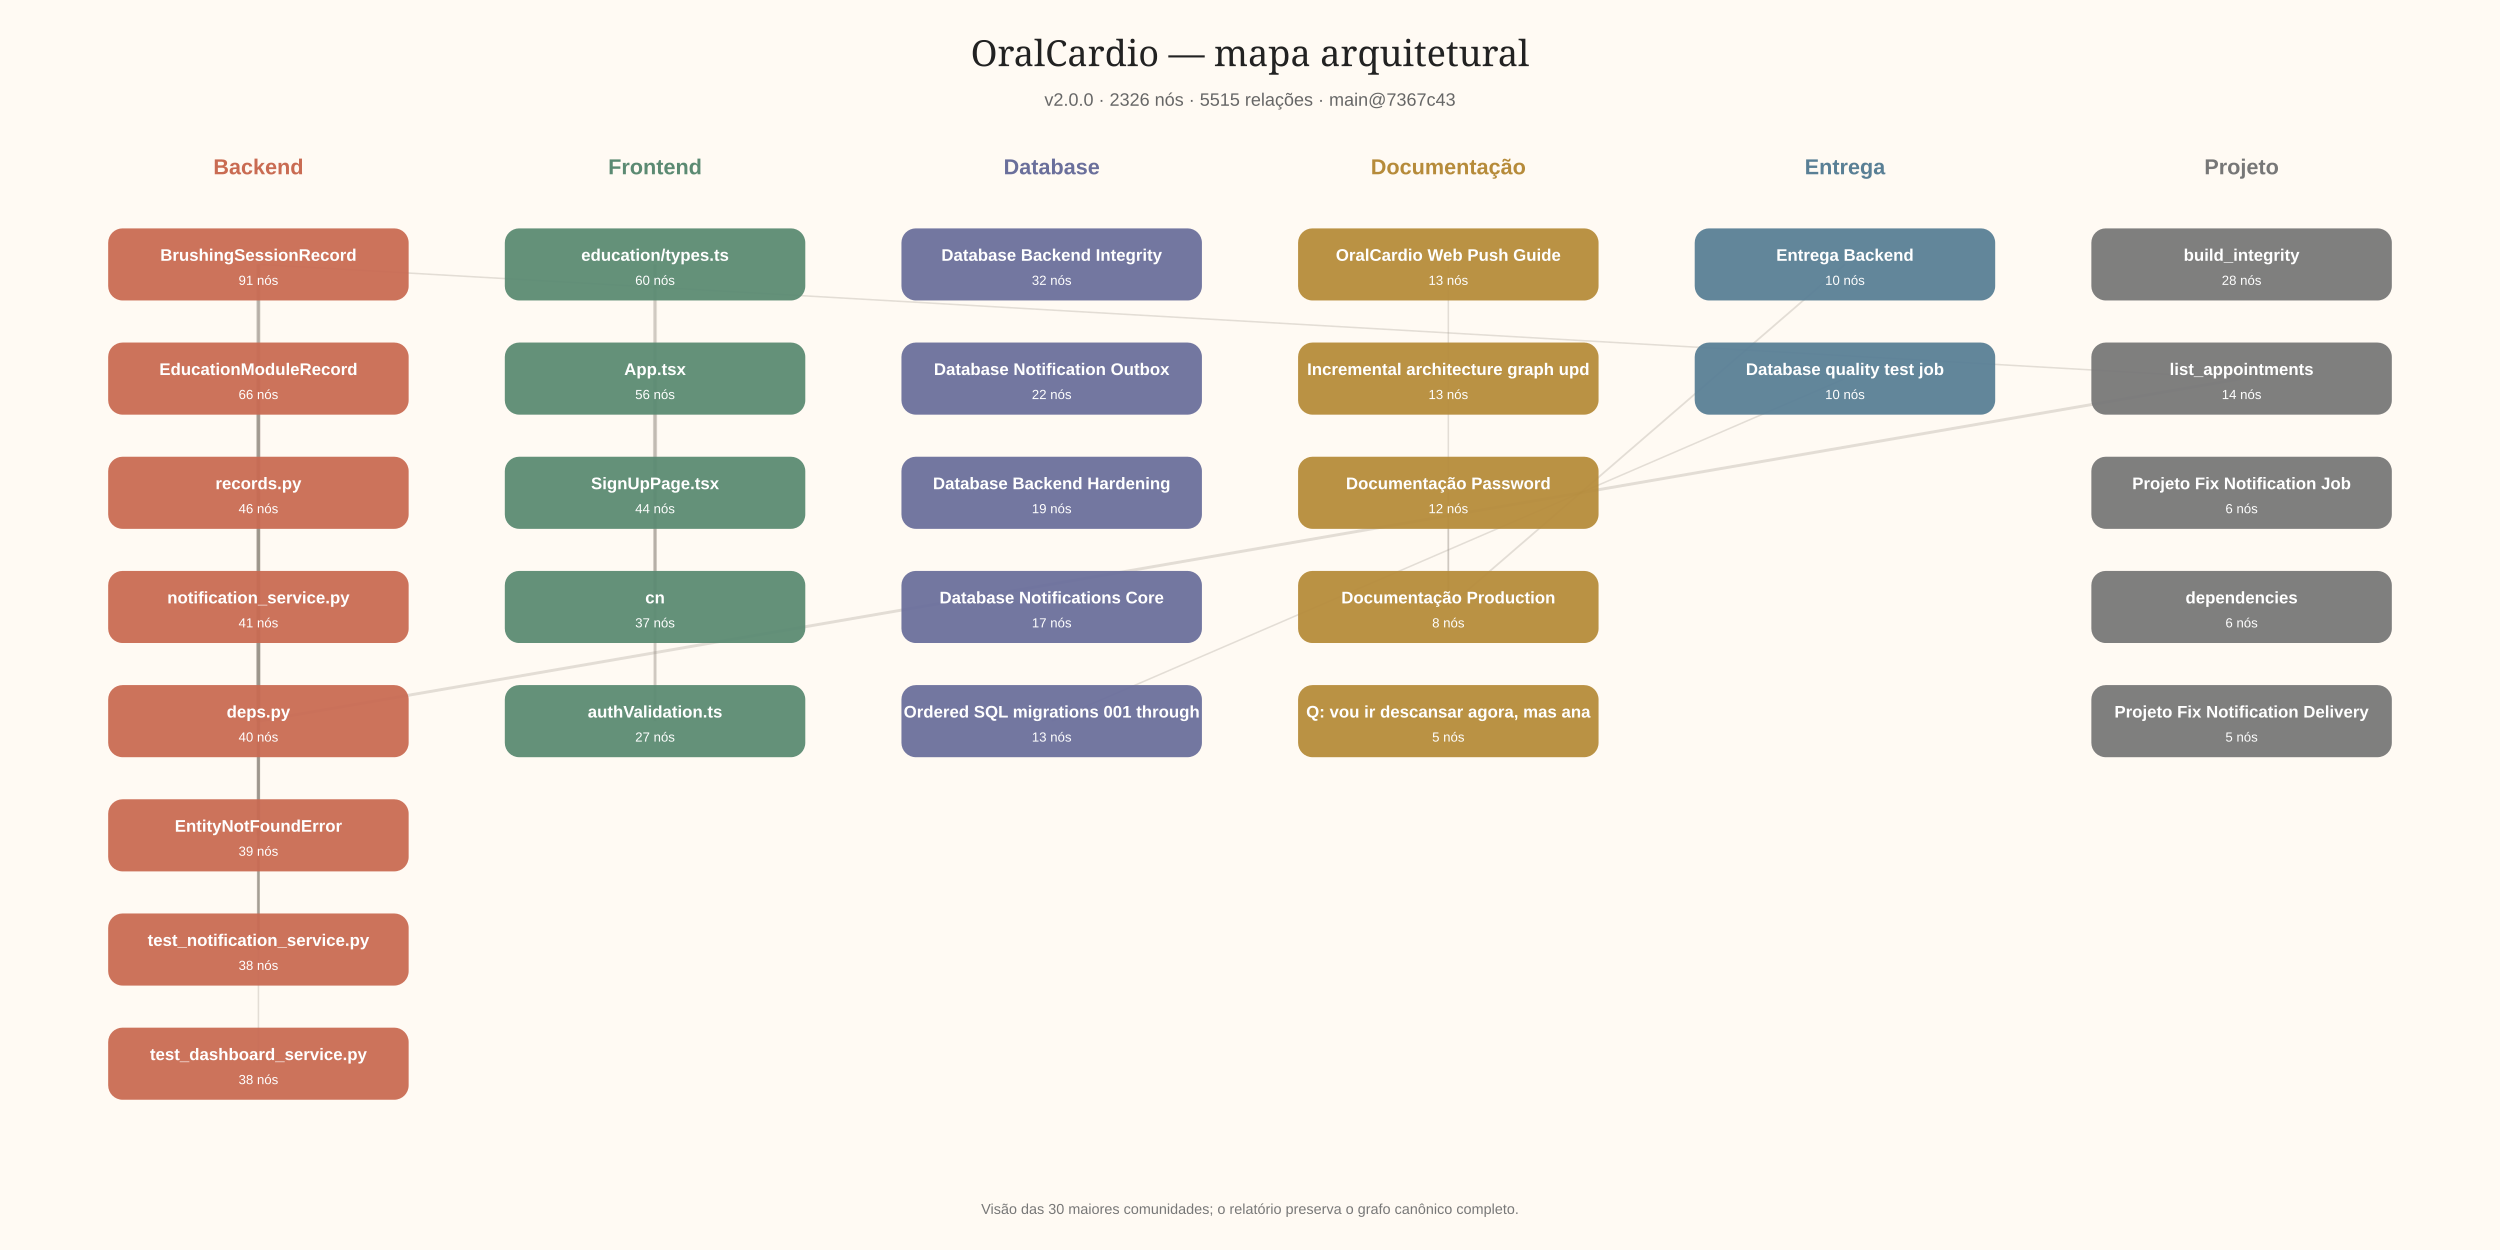
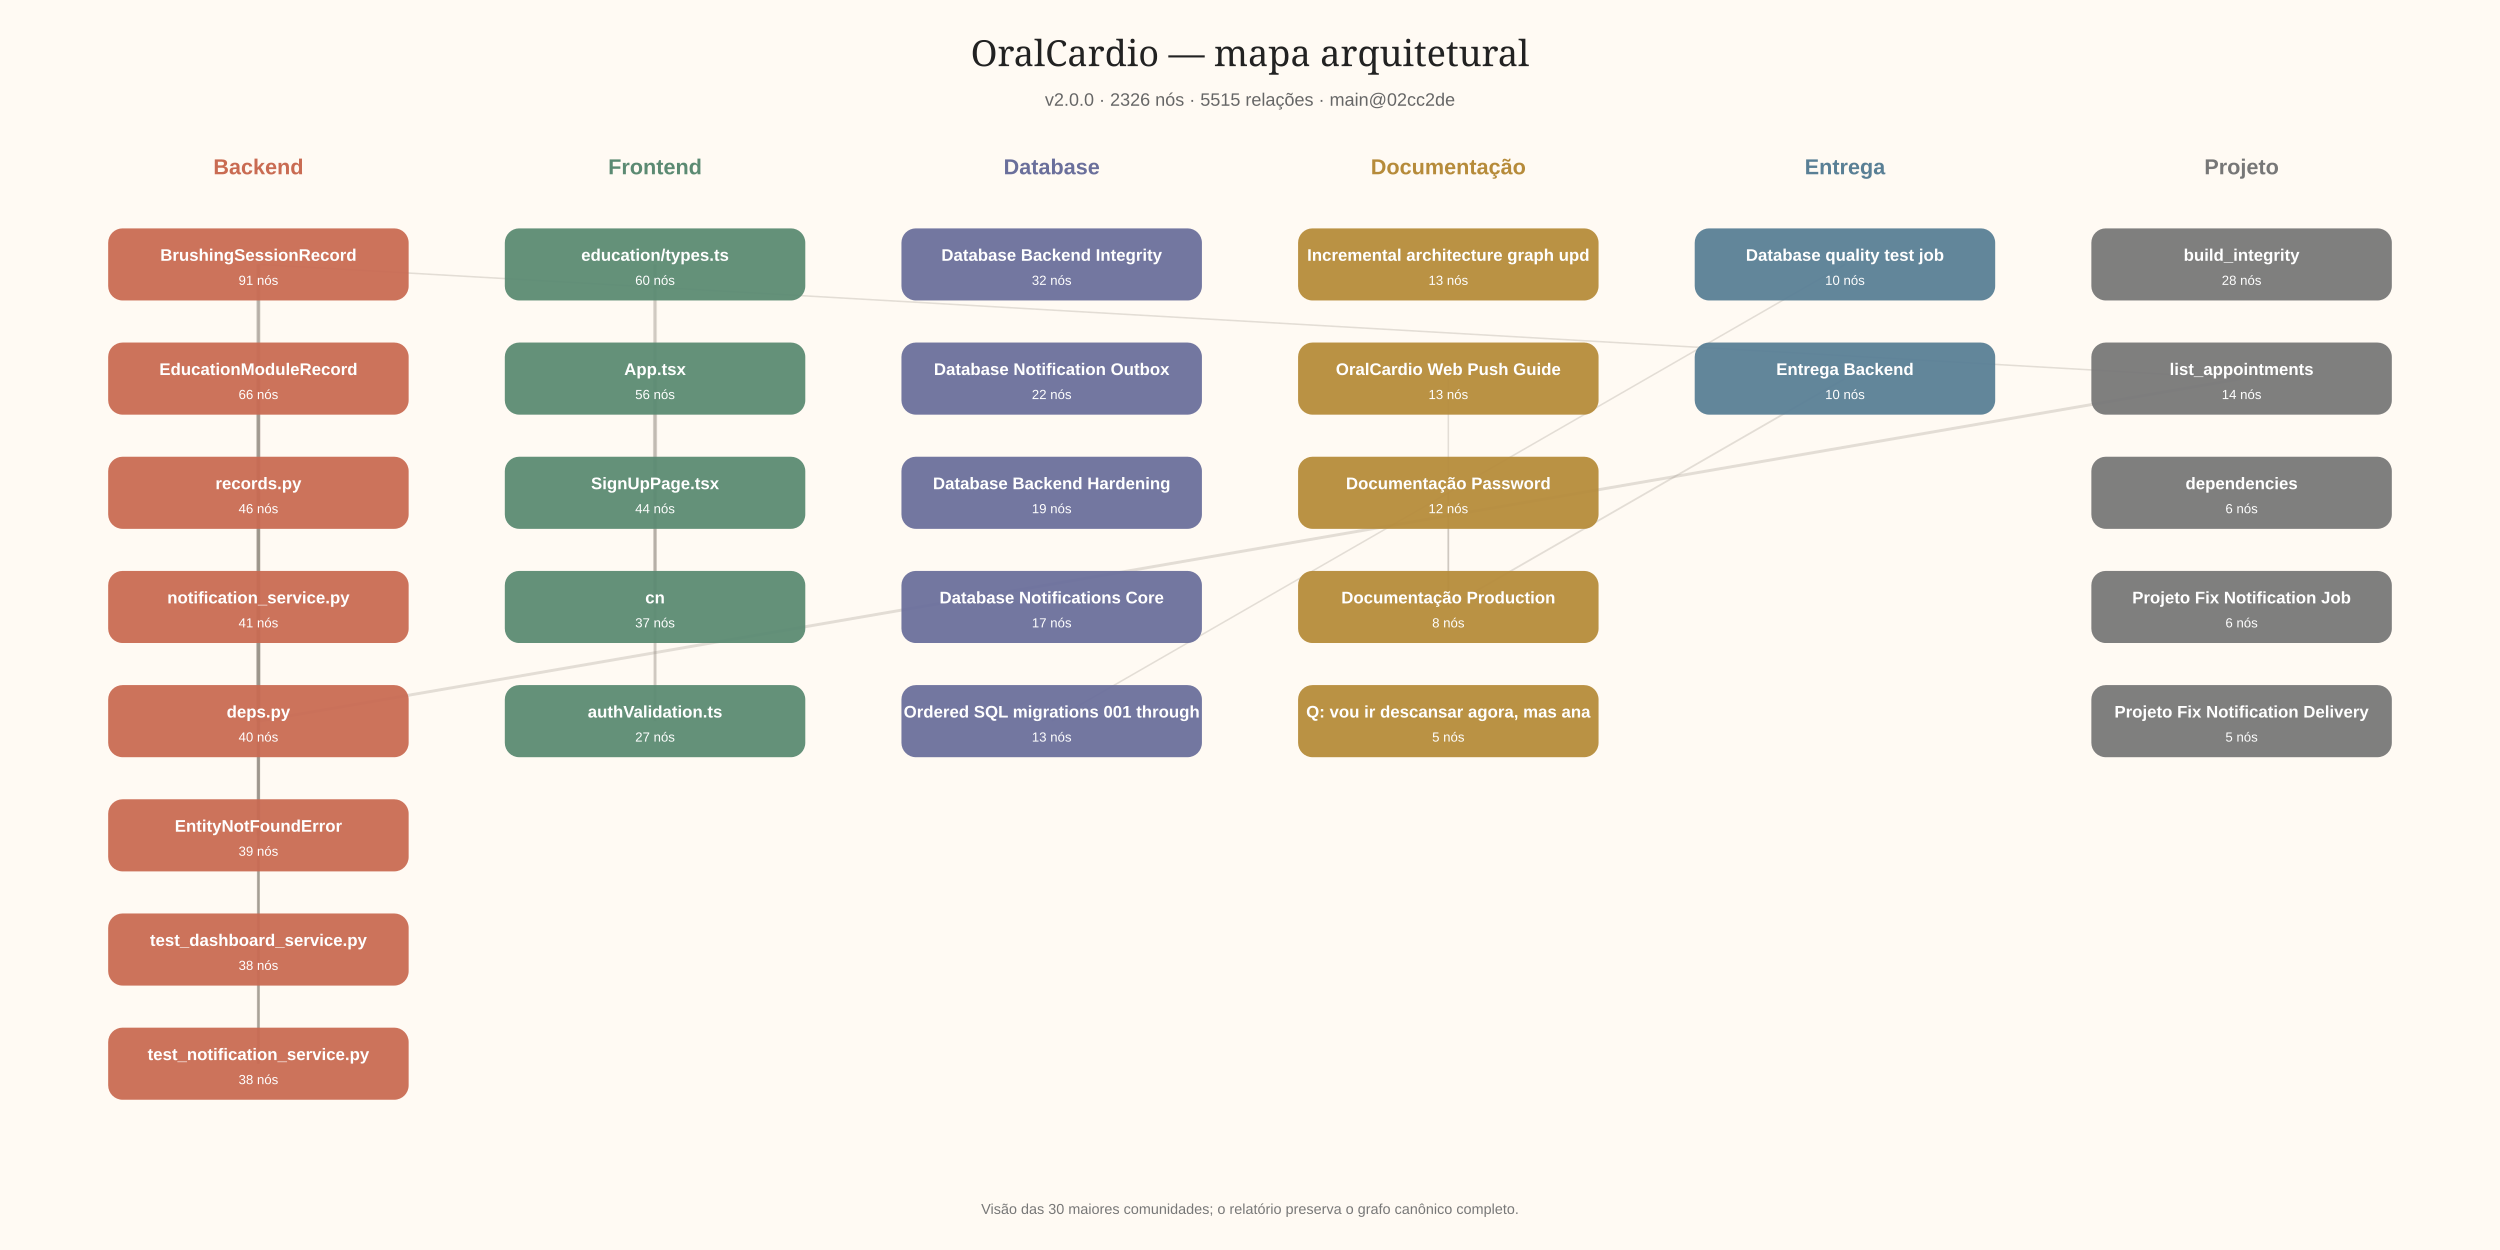
<svg xmlns="http://www.w3.org/2000/svg" width="2080" height="1040" viewBox="0 0 2080 1040">
  <rect width="100%" height="100%" fill="#fffaf3" />
  <text x="50%" y="55" text-anchor="middle" font-family="Georgia,serif" font-size="30" fill="#222">OralCardio — mapa arquitetural</text>
-   <text x="50%" y="88" text-anchor="middle" font-family="Arial,sans-serif" font-size="15" fill="#666">v2.0.0 · 2326 nós · 5515 relações · main@7367c43</text>
+   <text x="50%" y="88" text-anchor="middle" font-family="Arial,sans-serif" font-size="15" fill="#666">v2.0.0 · 2326 nós · 5515 relações · main@02cc2de</text>
  <line x1="215.0" y1="600" x2="215.0" y2="220" stroke="#9a938a" stroke-opacity="0.28" stroke-width="2.86" />
  <line x1="215.0" y1="315" x2="215.0" y2="600" stroke="#9a938a" stroke-opacity="0.28" stroke-width="2.98" />
  <line x1="215.0" y1="695" x2="215.0" y2="600" stroke="#9a938a" stroke-opacity="0.28" stroke-width="2.38" />
  <line x1="215.0" y1="505" x2="215.0" y2="600" stroke="#9a938a" stroke-opacity="0.28" stroke-width="3.25" />
  <line x1="215.0" y1="695" x2="215.0" y2="220" stroke="#9a938a" stroke-opacity="0.28" stroke-width="3.15" />
  <line x1="215.0" y1="315" x2="215.0" y2="695" stroke="#9a938a" stroke-opacity="0.28" stroke-width="2.60" />
  <line x1="215.0" y1="410" x2="215.0" y2="695" stroke="#9a938a" stroke-opacity="0.28" stroke-width="2.12" />
-   <line x1="215.0" y1="790" x2="215.0" y2="505" stroke="#9a938a" stroke-opacity="0.28" stroke-width="2.53" />
+   <line x1="215.0" y1="885" x2="215.0" y2="505" stroke="#9a938a" stroke-opacity="0.28" stroke-width="2.53" />
  <line x1="545.0" y1="505" x2="545.0" y2="600" stroke="#9a938a" stroke-opacity="0.28" stroke-width="1.67" />
  <line x1="545.0" y1="600" x2="545.0" y2="410" stroke="#9a938a" stroke-opacity="0.28" stroke-width="2.92" />
  <line x1="545.0" y1="505" x2="545.0" y2="315" stroke="#9a938a" stroke-opacity="0.28" stroke-width="3.04" />
  <line x1="545.0" y1="505" x2="545.0" y2="410" stroke="#9a938a" stroke-opacity="0.28" stroke-width="2.12" />
  <line x1="545.0" y1="410" x2="545.0" y2="315" stroke="#9a938a" stroke-opacity="0.28" stroke-width="3.54" />
-   <line x1="215.0" y1="790" x2="215.0" y2="600" stroke="#9a938a" stroke-opacity="0.28" stroke-width="1.80" />
+   <line x1="215.0" y1="885" x2="215.0" y2="600" stroke="#9a938a" stroke-opacity="0.28" stroke-width="1.80" />
  <line x1="1865.0" y1="315" x2="215.0" y2="600" stroke="#9a938a" stroke-opacity="0.28" stroke-width="2.46" />
  <line x1="215.0" y1="410" x2="215.0" y2="600" stroke="#9a938a" stroke-opacity="0.28" stroke-width="2.92" />
  <line x1="215.0" y1="505" x2="215.0" y2="695" stroke="#9a938a" stroke-opacity="0.28" stroke-width="1.67" />
  <line x1="215.0" y1="315" x2="215.0" y2="505" stroke="#9a938a" stroke-opacity="0.28" stroke-width="1.80" />
  <line x1="215.0" y1="410" x2="215.0" y2="220" stroke="#9a938a" stroke-opacity="0.28" stroke-width="2.86" />
-   <line x1="215.0" y1="790" x2="215.0" y2="410" stroke="#9a938a" stroke-opacity="0.28" stroke-width="2.53" />
+   <line x1="215.0" y1="885" x2="215.0" y2="410" stroke="#9a938a" stroke-opacity="0.28" stroke-width="2.53" />
  <line x1="215.0" y1="315" x2="215.0" y2="410" stroke="#9a938a" stroke-opacity="0.28" stroke-width="2.86" />
-   <line x1="215.0" y1="790" x2="215.0" y2="695" stroke="#9a938a" stroke-opacity="0.28" stroke-width="2.02" />
+   <line x1="215.0" y1="885" x2="215.0" y2="695" stroke="#9a938a" stroke-opacity="0.28" stroke-width="2.02" />
  <line x1="545.0" y1="220" x2="545.0" y2="315" stroke="#9a938a" stroke-opacity="0.28" stroke-width="3.40" />
  <line x1="215.0" y1="410" x2="215.0" y2="505" stroke="#9a938a" stroke-opacity="0.28" stroke-width="2.21" />
-   <line x1="215.0" y1="410" x2="215.0" y2="885" stroke="#9a938a" stroke-opacity="0.28" stroke-width="1.30" />
+   <line x1="215.0" y1="410" x2="215.0" y2="790" stroke="#9a938a" stroke-opacity="0.28" stroke-width="1.30" />
  <line x1="545.0" y1="220" x2="545.0" y2="505" stroke="#9a938a" stroke-opacity="0.28" stroke-width="1.51" />
-   <line x1="215.0" y1="790" x2="215.0" y2="220" stroke="#9a938a" stroke-opacity="0.28" stroke-width="1.30" />
-   <line x1="215.0" y1="790" x2="215.0" y2="315" stroke="#9a938a" stroke-opacity="0.28" stroke-width="1.30" />
+   <line x1="215.0" y1="885" x2="215.0" y2="220" stroke="#9a938a" stroke-opacity="0.28" stroke-width="1.30" />
+   <line x1="215.0" y1="885" x2="215.0" y2="315" stroke="#9a938a" stroke-opacity="0.28" stroke-width="1.30" />
  <line x1="1865.0" y1="315" x2="215.0" y2="220" stroke="#9a938a" stroke-opacity="0.28" stroke-width="1.30" />
  <line x1="1205.0" y1="410" x2="1205.0" y2="505" stroke="#9a938a" stroke-opacity="0.28" stroke-width="1.51" />
-   <line x1="1535.0" y1="220" x2="1205.0" y2="505" stroke="#9a938a" stroke-opacity="0.28" stroke-width="1.51" />
-   <line x1="1205.0" y1="505" x2="1205.0" y2="220" stroke="#9a938a" stroke-opacity="0.28" stroke-width="1.30" />
-   <line x1="1535.0" y1="315" x2="875.0" y2="600" stroke="#9a938a" stroke-opacity="0.28" stroke-width="1.30" />
+   <line x1="1535.0" y1="315" x2="1205.0" y2="505" stroke="#9a938a" stroke-opacity="0.28" stroke-width="1.51" />
+   <line x1="1205.0" y1="505" x2="1205.0" y2="315" stroke="#9a938a" stroke-opacity="0.28" stroke-width="1.30" />
+   <line x1="1535.0" y1="220" x2="875.0" y2="600" stroke="#9a938a" stroke-opacity="0.28" stroke-width="1.30" />
  <text x="215.0" y="145" text-anchor="middle" font-family="Arial,sans-serif" font-size="18" font-weight="700" fill="#c96b52">Backend</text>
  <rect x="90.0" y="190" width="250" height="60" rx="12" fill="#c96b52" fill-opacity="0.94" />
  <text x="215.0" y="217" text-anchor="middle" font-family="Arial,sans-serif" font-size="14" font-weight="700" fill="white">BrushingSessionRecord</text>
  <text x="215.0" y="237" text-anchor="middle" font-family="Arial,sans-serif" font-size="11" fill="white">91 nós</text>
  <rect x="90.0" y="285" width="250" height="60" rx="12" fill="#c96b52" fill-opacity="0.94" />
  <text x="215.0" y="312" text-anchor="middle" font-family="Arial,sans-serif" font-size="14" font-weight="700" fill="white">EducationModuleRecord</text>
  <text x="215.0" y="332" text-anchor="middle" font-family="Arial,sans-serif" font-size="11" fill="white">66 nós</text>
  <rect x="90.0" y="380" width="250" height="60" rx="12" fill="#c96b52" fill-opacity="0.94" />
  <text x="215.0" y="407" text-anchor="middle" font-family="Arial,sans-serif" font-size="14" font-weight="700" fill="white">records.py</text>
  <text x="215.0" y="427" text-anchor="middle" font-family="Arial,sans-serif" font-size="11" fill="white">46 nós</text>
  <rect x="90.0" y="475" width="250" height="60" rx="12" fill="#c96b52" fill-opacity="0.94" />
  <text x="215.0" y="502" text-anchor="middle" font-family="Arial,sans-serif" font-size="14" font-weight="700" fill="white">notification_service.py</text>
  <text x="215.0" y="522" text-anchor="middle" font-family="Arial,sans-serif" font-size="11" fill="white">41 nós</text>
  <rect x="90.0" y="570" width="250" height="60" rx="12" fill="#c96b52" fill-opacity="0.94" />
  <text x="215.0" y="597" text-anchor="middle" font-family="Arial,sans-serif" font-size="14" font-weight="700" fill="white">deps.py</text>
  <text x="215.0" y="617" text-anchor="middle" font-family="Arial,sans-serif" font-size="11" fill="white">40 nós</text>
  <rect x="90.0" y="665" width="250" height="60" rx="12" fill="#c96b52" fill-opacity="0.94" />
  <text x="215.0" y="692" text-anchor="middle" font-family="Arial,sans-serif" font-size="14" font-weight="700" fill="white">EntityNotFoundError</text>
  <text x="215.0" y="712" text-anchor="middle" font-family="Arial,sans-serif" font-size="11" fill="white">39 nós</text>
  <rect x="90.0" y="760" width="250" height="60" rx="12" fill="#c96b52" fill-opacity="0.94" />
-   <text x="215.0" y="787" text-anchor="middle" font-family="Arial,sans-serif" font-size="14" font-weight="700" fill="white">test_notification_service.py</text>
+   <text x="215.0" y="787" text-anchor="middle" font-family="Arial,sans-serif" font-size="14" font-weight="700" fill="white">test_dashboard_service.py</text>
  <text x="215.0" y="807" text-anchor="middle" font-family="Arial,sans-serif" font-size="11" fill="white">38 nós</text>
  <rect x="90.0" y="855" width="250" height="60" rx="12" fill="#c96b52" fill-opacity="0.94" />
-   <text x="215.0" y="882" text-anchor="middle" font-family="Arial,sans-serif" font-size="14" font-weight="700" fill="white">test_dashboard_service.py</text>
+   <text x="215.0" y="882" text-anchor="middle" font-family="Arial,sans-serif" font-size="14" font-weight="700" fill="white">test_notification_service.py</text>
  <text x="215.0" y="902" text-anchor="middle" font-family="Arial,sans-serif" font-size="11" fill="white">38 nós</text>
  <text x="545.0" y="145" text-anchor="middle" font-family="Arial,sans-serif" font-size="18" font-weight="700" fill="#5b8a72">Frontend</text>
  <rect x="420.0" y="190" width="250" height="60" rx="12" fill="#5b8a72" fill-opacity="0.94" />
  <text x="545.0" y="217" text-anchor="middle" font-family="Arial,sans-serif" font-size="14" font-weight="700" fill="white">education/types.ts</text>
  <text x="545.0" y="237" text-anchor="middle" font-family="Arial,sans-serif" font-size="11" fill="white">60 nós</text>
  <rect x="420.0" y="285" width="250" height="60" rx="12" fill="#5b8a72" fill-opacity="0.94" />
  <text x="545.0" y="312" text-anchor="middle" font-family="Arial,sans-serif" font-size="14" font-weight="700" fill="white">App.tsx</text>
  <text x="545.0" y="332" text-anchor="middle" font-family="Arial,sans-serif" font-size="11" fill="white">56 nós</text>
  <rect x="420.0" y="380" width="250" height="60" rx="12" fill="#5b8a72" fill-opacity="0.94" />
  <text x="545.0" y="407" text-anchor="middle" font-family="Arial,sans-serif" font-size="14" font-weight="700" fill="white">SignUpPage.tsx</text>
  <text x="545.0" y="427" text-anchor="middle" font-family="Arial,sans-serif" font-size="11" fill="white">44 nós</text>
  <rect x="420.0" y="475" width="250" height="60" rx="12" fill="#5b8a72" fill-opacity="0.94" />
  <text x="545.0" y="502" text-anchor="middle" font-family="Arial,sans-serif" font-size="14" font-weight="700" fill="white">cn</text>
  <text x="545.0" y="522" text-anchor="middle" font-family="Arial,sans-serif" font-size="11" fill="white">37 nós</text>
  <rect x="420.0" y="570" width="250" height="60" rx="12" fill="#5b8a72" fill-opacity="0.94" />
  <text x="545.0" y="597" text-anchor="middle" font-family="Arial,sans-serif" font-size="14" font-weight="700" fill="white">authValidation.ts</text>
  <text x="545.0" y="617" text-anchor="middle" font-family="Arial,sans-serif" font-size="11" fill="white">27 nós</text>
  <text x="875.0" y="145" text-anchor="middle" font-family="Arial,sans-serif" font-size="18" font-weight="700" fill="#6a6f9b">Database</text>
  <rect x="750.0" y="190" width="250" height="60" rx="12" fill="#6a6f9b" fill-opacity="0.94" />
  <text x="875.0" y="217" text-anchor="middle" font-family="Arial,sans-serif" font-size="14" font-weight="700" fill="white">Database Backend Integrity</text>
  <text x="875.0" y="237" text-anchor="middle" font-family="Arial,sans-serif" font-size="11" fill="white">32 nós</text>
  <rect x="750.0" y="285" width="250" height="60" rx="12" fill="#6a6f9b" fill-opacity="0.94" />
  <text x="875.0" y="312" text-anchor="middle" font-family="Arial,sans-serif" font-size="14" font-weight="700" fill="white">Database Notification Outbox</text>
  <text x="875.0" y="332" text-anchor="middle" font-family="Arial,sans-serif" font-size="11" fill="white">22 nós</text>
  <rect x="750.0" y="380" width="250" height="60" rx="12" fill="#6a6f9b" fill-opacity="0.94" />
  <text x="875.0" y="407" text-anchor="middle" font-family="Arial,sans-serif" font-size="14" font-weight="700" fill="white">Database Backend Hardening</text>
  <text x="875.0" y="427" text-anchor="middle" font-family="Arial,sans-serif" font-size="11" fill="white">19 nós</text>
  <rect x="750.0" y="475" width="250" height="60" rx="12" fill="#6a6f9b" fill-opacity="0.94" />
  <text x="875.0" y="502" text-anchor="middle" font-family="Arial,sans-serif" font-size="14" font-weight="700" fill="white">Database Notifications Core</text>
  <text x="875.0" y="522" text-anchor="middle" font-family="Arial,sans-serif" font-size="11" fill="white">17 nós</text>
  <rect x="750.0" y="570" width="250" height="60" rx="12" fill="#6a6f9b" fill-opacity="0.94" />
  <text x="875.0" y="597" text-anchor="middle" font-family="Arial,sans-serif" font-size="14" font-weight="700" fill="white">Ordered SQL migrations 001 through</text>
  <text x="875.0" y="617" text-anchor="middle" font-family="Arial,sans-serif" font-size="11" fill="white">13 nós</text>
  <text x="1205.0" y="145" text-anchor="middle" font-family="Arial,sans-serif" font-size="18" font-weight="700" fill="#b68b3a">Documentação</text>
  <rect x="1080.0" y="190" width="250" height="60" rx="12" fill="#b68b3a" fill-opacity="0.94" />
-   <text x="1205.0" y="217" text-anchor="middle" font-family="Arial,sans-serif" font-size="14" font-weight="700" fill="white">OralCardio Web Push Guide</text>
+   <text x="1205.0" y="217" text-anchor="middle" font-family="Arial,sans-serif" font-size="14" font-weight="700" fill="white">Incremental architecture graph upd</text>
  <text x="1205.0" y="237" text-anchor="middle" font-family="Arial,sans-serif" font-size="11" fill="white">13 nós</text>
  <rect x="1080.0" y="285" width="250" height="60" rx="12" fill="#b68b3a" fill-opacity="0.94" />
-   <text x="1205.0" y="312" text-anchor="middle" font-family="Arial,sans-serif" font-size="14" font-weight="700" fill="white">Incremental architecture graph upd</text>
+   <text x="1205.0" y="312" text-anchor="middle" font-family="Arial,sans-serif" font-size="14" font-weight="700" fill="white">OralCardio Web Push Guide</text>
  <text x="1205.0" y="332" text-anchor="middle" font-family="Arial,sans-serif" font-size="11" fill="white">13 nós</text>
  <rect x="1080.0" y="380" width="250" height="60" rx="12" fill="#b68b3a" fill-opacity="0.94" />
  <text x="1205.0" y="407" text-anchor="middle" font-family="Arial,sans-serif" font-size="14" font-weight="700" fill="white">Documentação Password</text>
  <text x="1205.0" y="427" text-anchor="middle" font-family="Arial,sans-serif" font-size="11" fill="white">12 nós</text>
  <rect x="1080.0" y="475" width="250" height="60" rx="12" fill="#b68b3a" fill-opacity="0.94" />
  <text x="1205.0" y="502" text-anchor="middle" font-family="Arial,sans-serif" font-size="14" font-weight="700" fill="white">Documentação Production</text>
  <text x="1205.0" y="522" text-anchor="middle" font-family="Arial,sans-serif" font-size="11" fill="white">8 nós</text>
  <rect x="1080.0" y="570" width="250" height="60" rx="12" fill="#b68b3a" fill-opacity="0.94" />
  <text x="1205.0" y="597" text-anchor="middle" font-family="Arial,sans-serif" font-size="14" font-weight="700" fill="white">Q: vou ir descansar agora, mas ana</text>
  <text x="1205.0" y="617" text-anchor="middle" font-family="Arial,sans-serif" font-size="11" fill="white">5 nós</text>
  <text x="1535.0" y="145" text-anchor="middle" font-family="Arial,sans-serif" font-size="18" font-weight="700" fill="#597f95">Entrega</text>
  <rect x="1410.0" y="190" width="250" height="60" rx="12" fill="#597f95" fill-opacity="0.94" />
-   <text x="1535.0" y="217" text-anchor="middle" font-family="Arial,sans-serif" font-size="14" font-weight="700" fill="white">Entrega Backend</text>
+   <text x="1535.0" y="217" text-anchor="middle" font-family="Arial,sans-serif" font-size="14" font-weight="700" fill="white">Database quality test job</text>
  <text x="1535.0" y="237" text-anchor="middle" font-family="Arial,sans-serif" font-size="11" fill="white">10 nós</text>
  <rect x="1410.0" y="285" width="250" height="60" rx="12" fill="#597f95" fill-opacity="0.94" />
-   <text x="1535.0" y="312" text-anchor="middle" font-family="Arial,sans-serif" font-size="14" font-weight="700" fill="white">Database quality test job</text>
+   <text x="1535.0" y="312" text-anchor="middle" font-family="Arial,sans-serif" font-size="14" font-weight="700" fill="white">Entrega Backend</text>
  <text x="1535.0" y="332" text-anchor="middle" font-family="Arial,sans-serif" font-size="11" fill="white">10 nós</text>
  <text x="1865.0" y="145" text-anchor="middle" font-family="Arial,sans-serif" font-size="18" font-weight="700" fill="#777777">Projeto</text>
  <rect x="1740.0" y="190" width="250" height="60" rx="12" fill="#777777" fill-opacity="0.94" />
  <text x="1865.0" y="217" text-anchor="middle" font-family="Arial,sans-serif" font-size="14" font-weight="700" fill="white">build_integrity</text>
  <text x="1865.0" y="237" text-anchor="middle" font-family="Arial,sans-serif" font-size="11" fill="white">28 nós</text>
  <rect x="1740.0" y="285" width="250" height="60" rx="12" fill="#777777" fill-opacity="0.94" />
  <text x="1865.0" y="312" text-anchor="middle" font-family="Arial,sans-serif" font-size="14" font-weight="700" fill="white">list_appointments</text>
  <text x="1865.0" y="332" text-anchor="middle" font-family="Arial,sans-serif" font-size="11" fill="white">14 nós</text>
  <rect x="1740.0" y="380" width="250" height="60" rx="12" fill="#777777" fill-opacity="0.94" />
-   <text x="1865.0" y="407" text-anchor="middle" font-family="Arial,sans-serif" font-size="14" font-weight="700" fill="white">Projeto Fix Notification Job</text>
+   <text x="1865.0" y="407" text-anchor="middle" font-family="Arial,sans-serif" font-size="14" font-weight="700" fill="white">dependencies</text>
  <text x="1865.0" y="427" text-anchor="middle" font-family="Arial,sans-serif" font-size="11" fill="white">6 nós</text>
  <rect x="1740.0" y="475" width="250" height="60" rx="12" fill="#777777" fill-opacity="0.94" />
-   <text x="1865.0" y="502" text-anchor="middle" font-family="Arial,sans-serif" font-size="14" font-weight="700" fill="white">dependencies</text>
+   <text x="1865.0" y="502" text-anchor="middle" font-family="Arial,sans-serif" font-size="14" font-weight="700" fill="white">Projeto Fix Notification Job</text>
  <text x="1865.0" y="522" text-anchor="middle" font-family="Arial,sans-serif" font-size="11" fill="white">6 nós</text>
  <rect x="1740.0" y="570" width="250" height="60" rx="12" fill="#777777" fill-opacity="0.94" />
  <text x="1865.0" y="597" text-anchor="middle" font-family="Arial,sans-serif" font-size="14" font-weight="700" fill="white">Projeto Fix Notification Delivery</text>
  <text x="1865.0" y="617" text-anchor="middle" font-family="Arial,sans-serif" font-size="11" fill="white">5 nós</text>
  <text x="50%" y="1010" text-anchor="middle" font-family="Arial,sans-serif" font-size="12" fill="#777">Visão das 30 maiores comunidades; o relatório preserva o grafo canônico completo.</text>
</svg>
